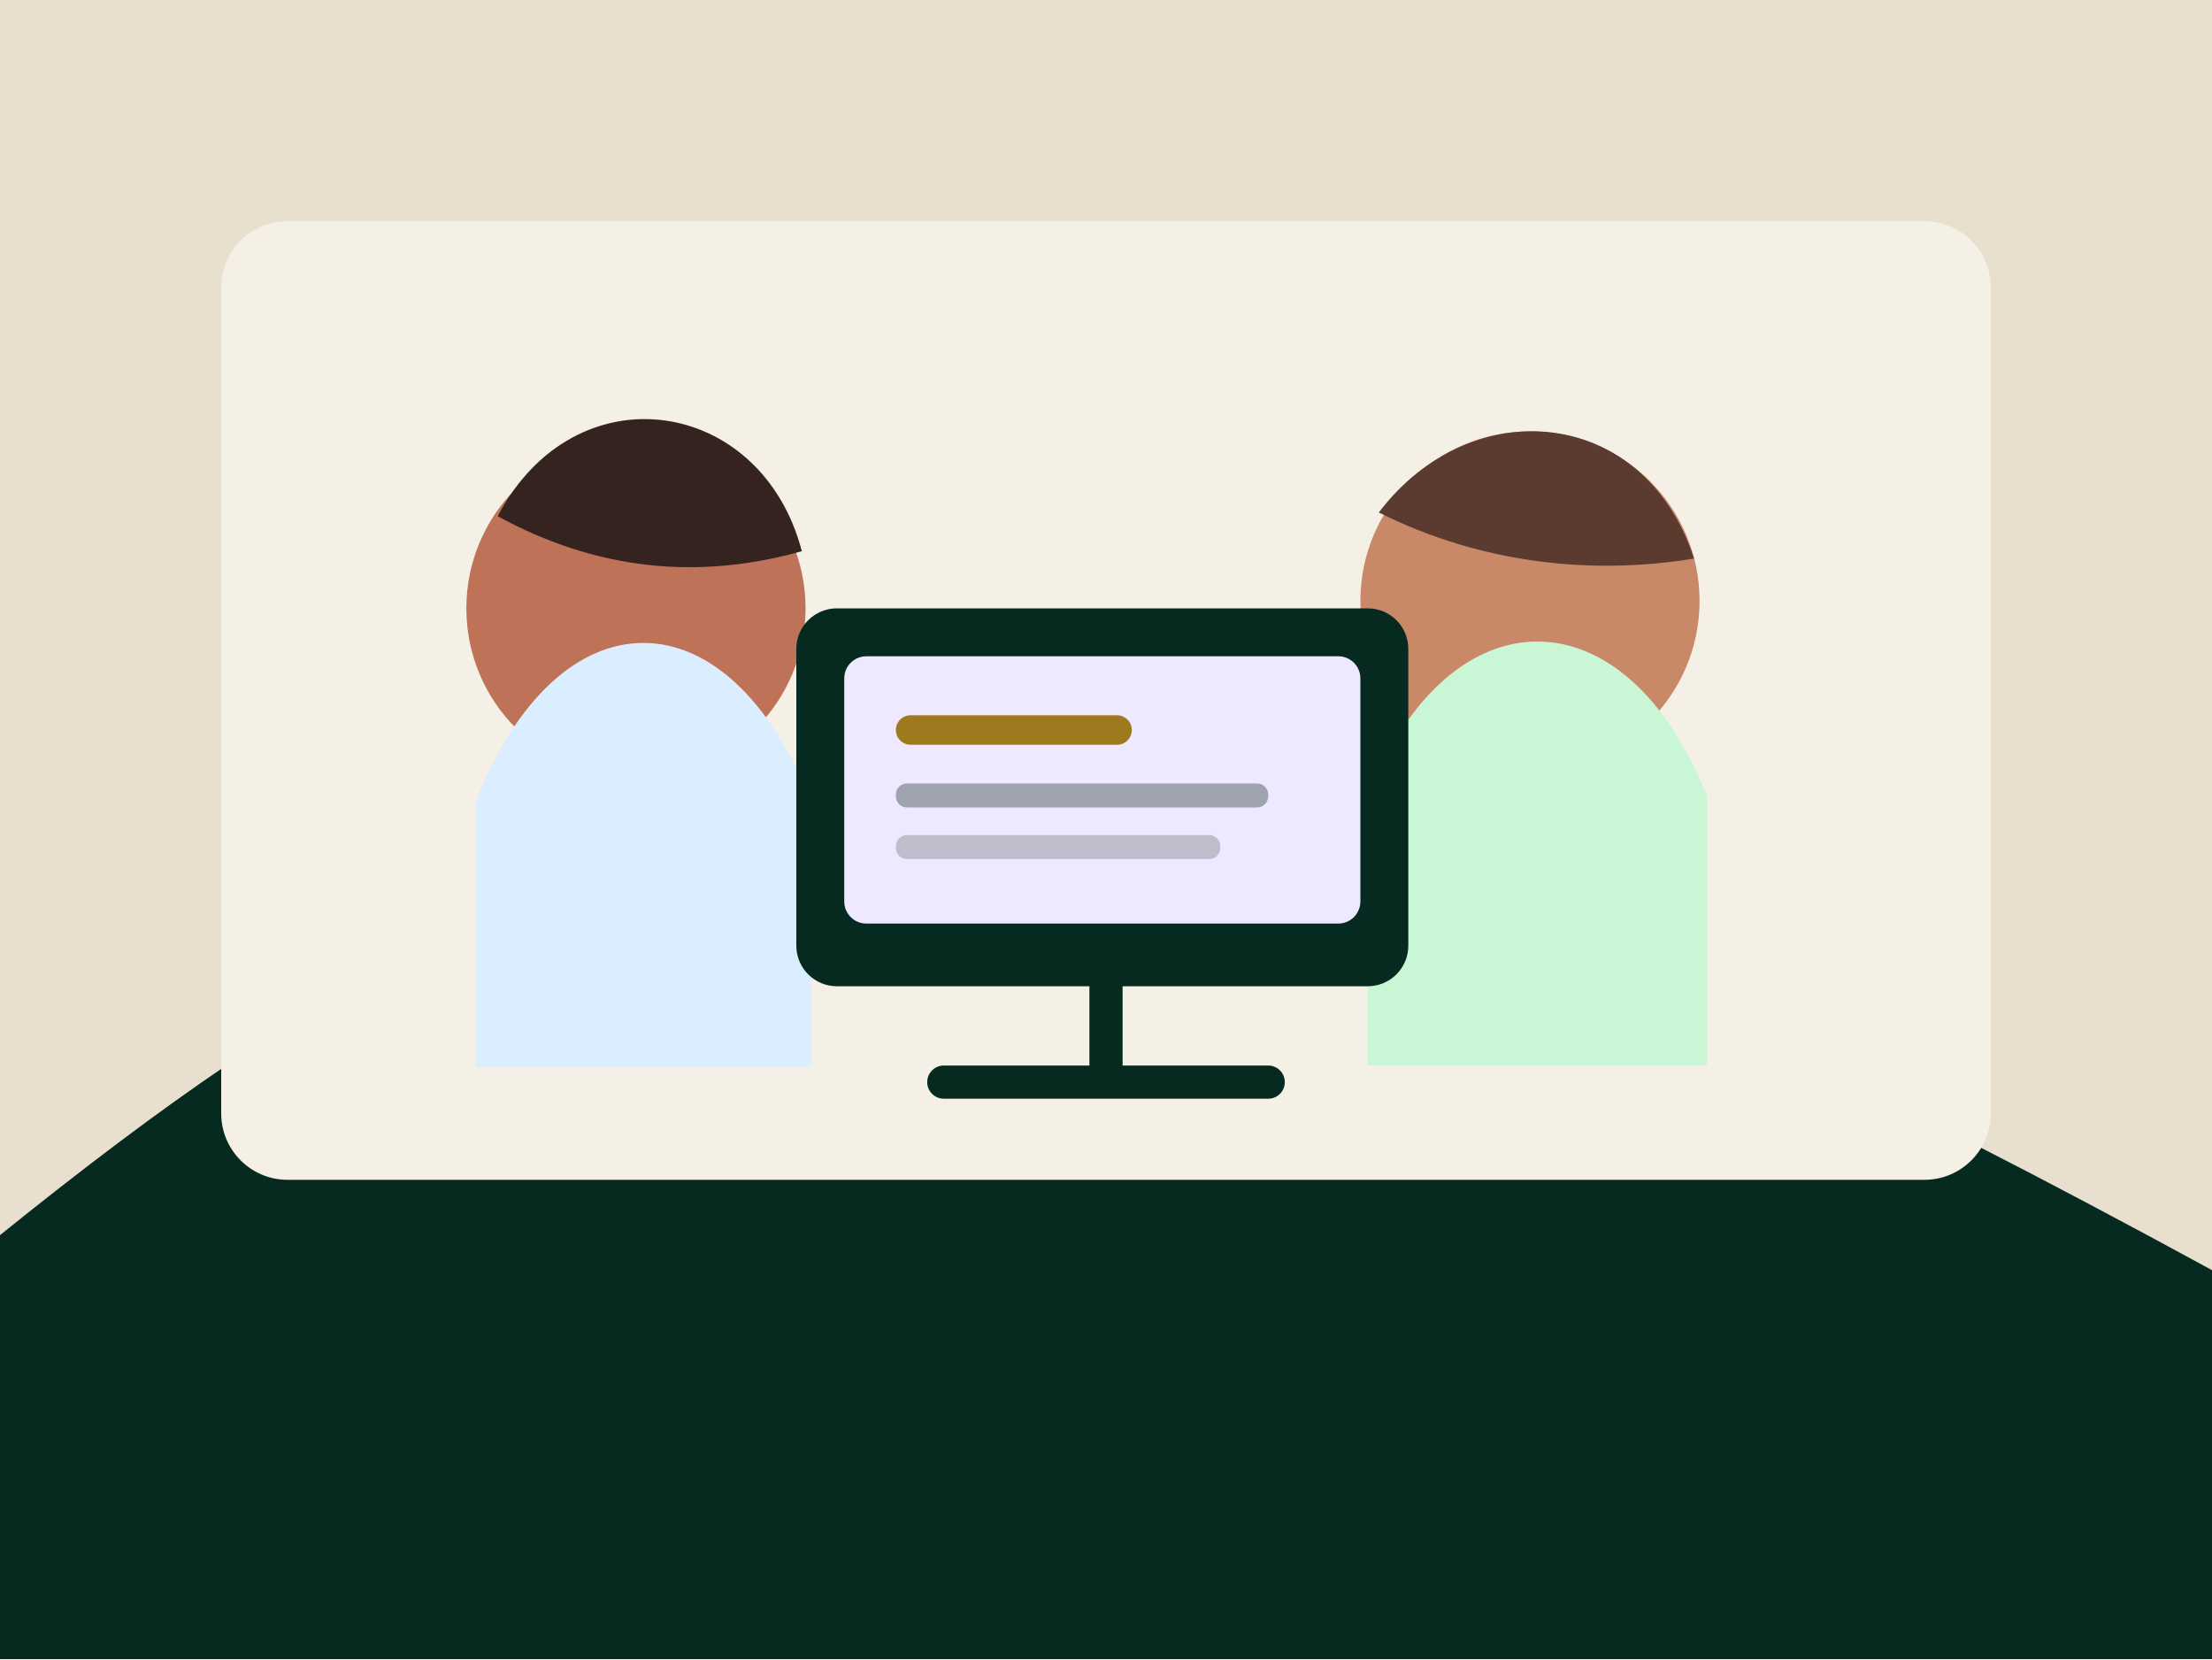
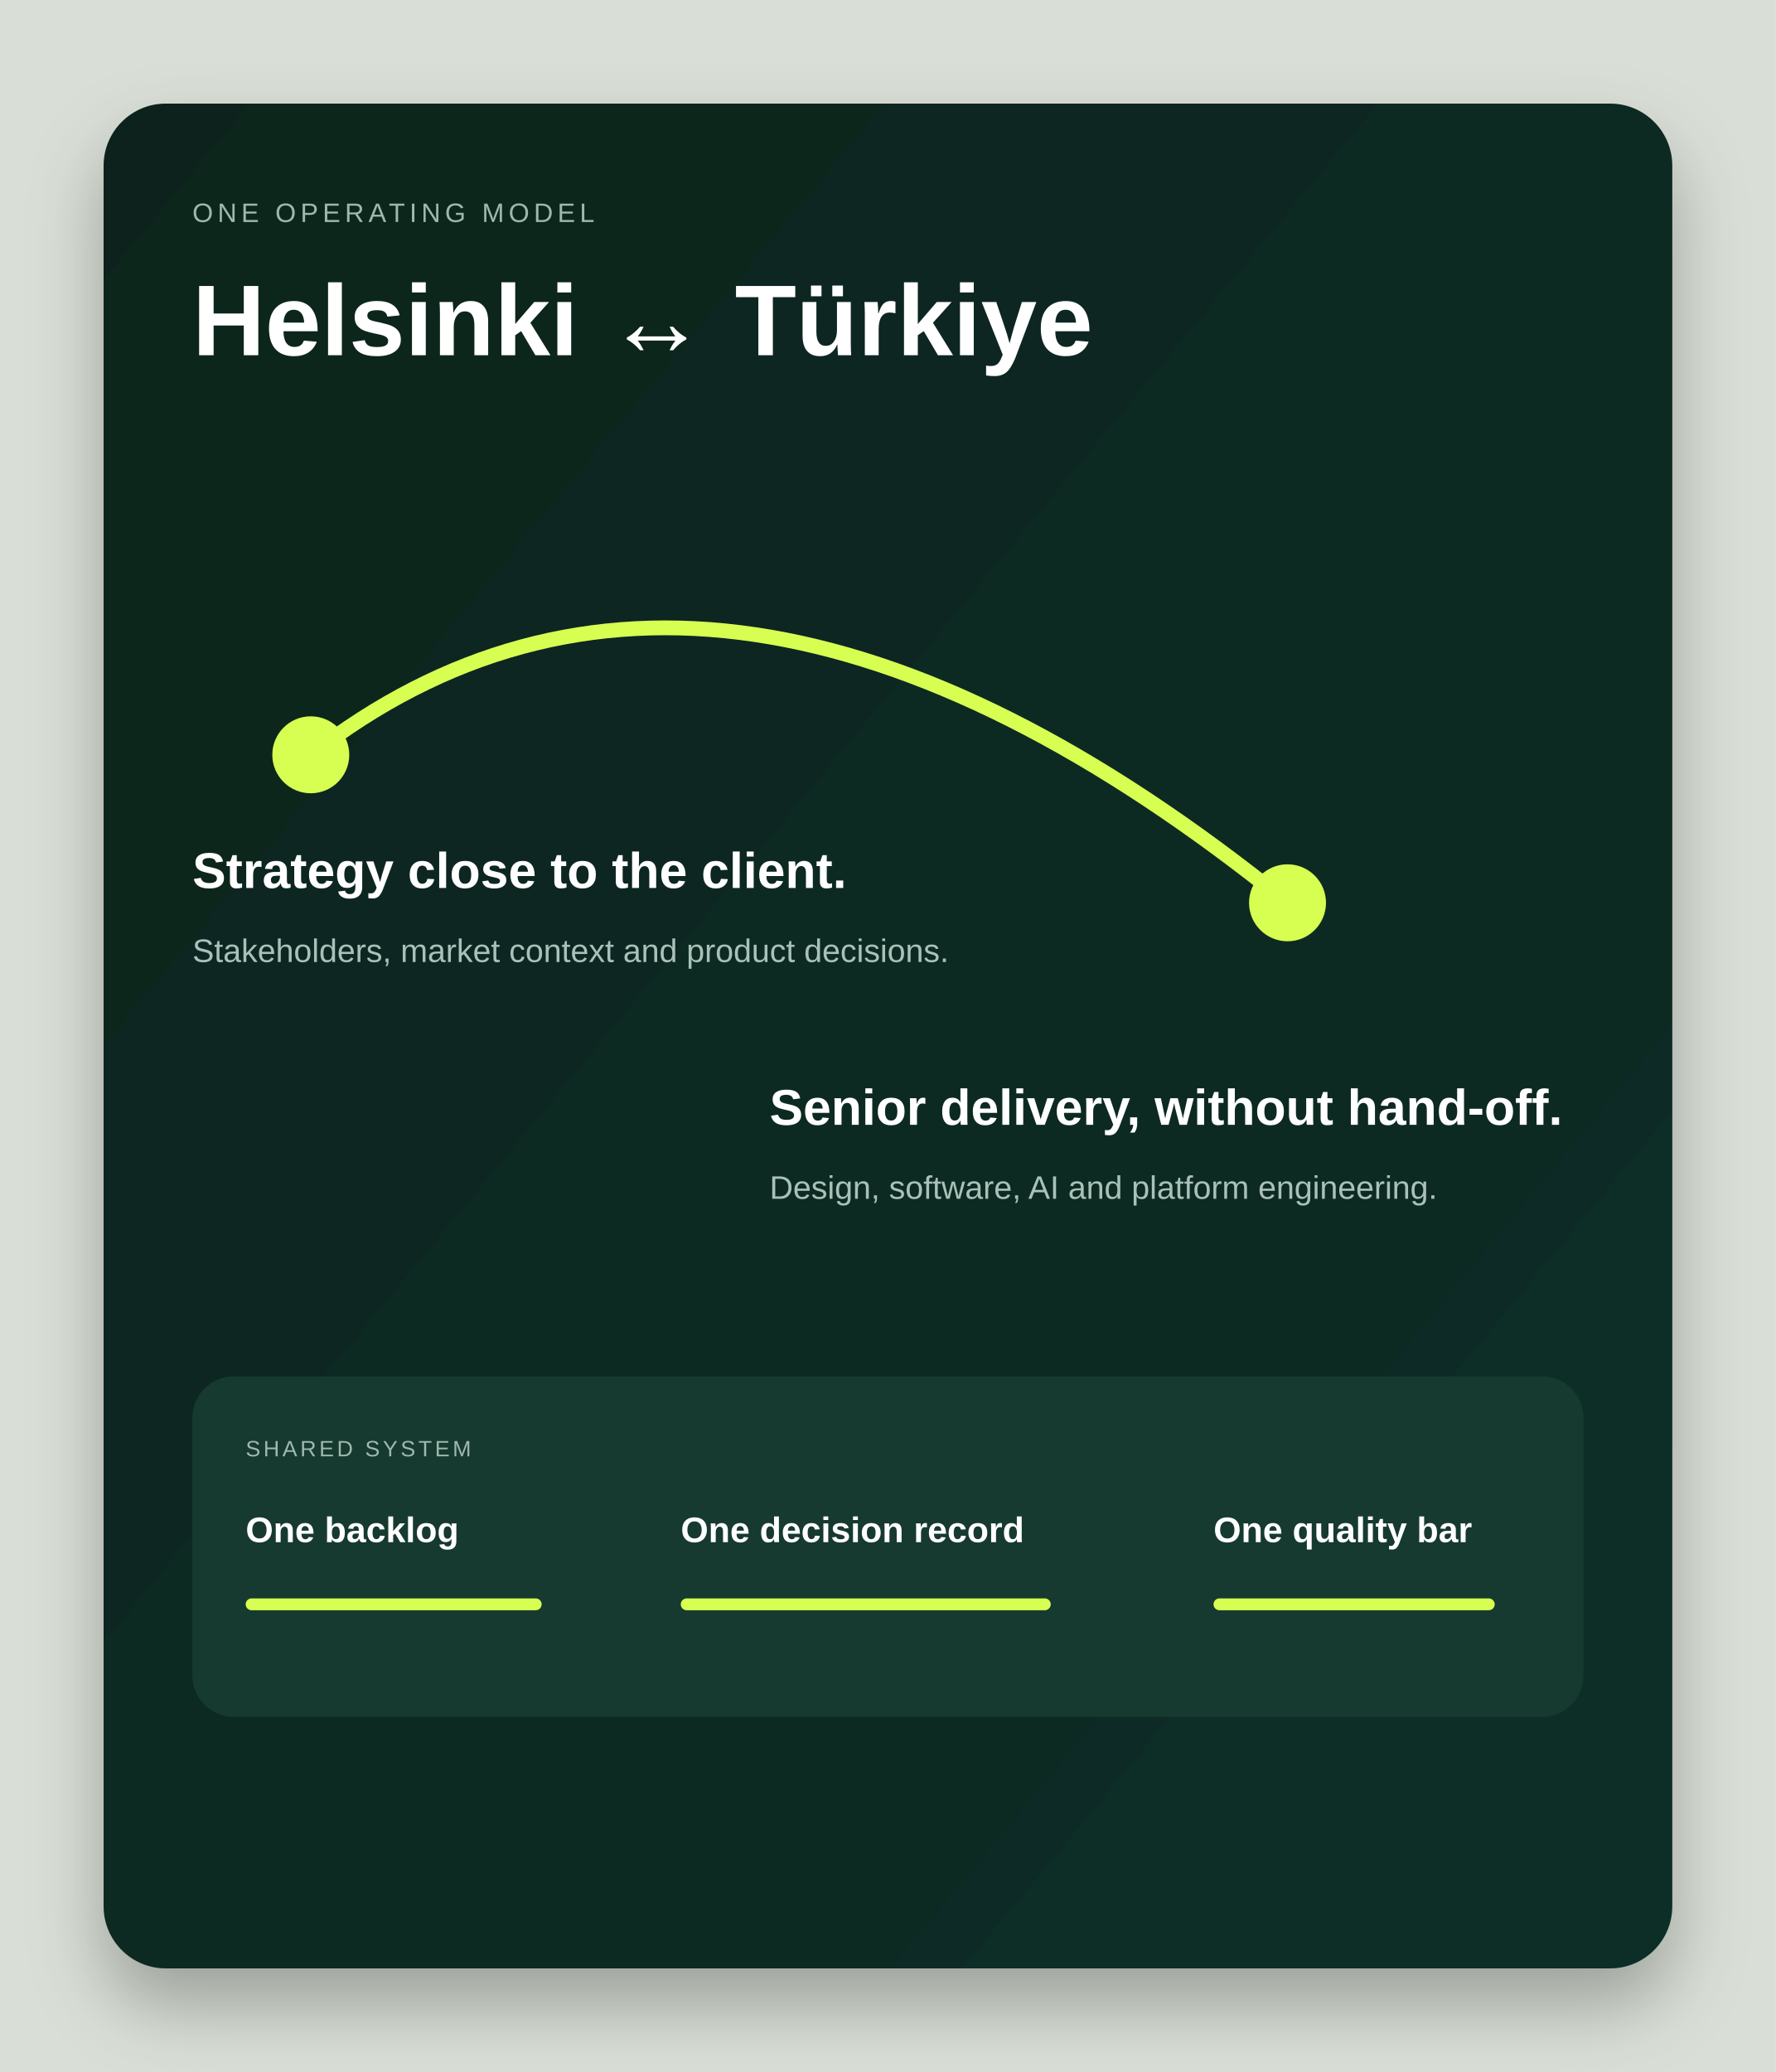
- <svg xmlns="http://www.w3.org/2000/svg" viewBox="0 0 1200 900">
-   <rect width="1200" height="900" fill="#e8dfcf" />
-   <path d="M0 670C180 525 288 470 465 453c193-18 370 37 735 236v211H0z" fill="#062a1f" />
-   <rect x="120" y="120" width="960" height="520" rx="36" fill="#f4f0e6" />
-   <circle cx="345" cy="330" r="92" fill="#be7258" />
-   <path d="M258 435c45-115 137-115 182 0v144H258z" fill="#dbeeff" />
-   <path d="M270 280c42-80 143-65 165 19-57 16-112 10-165-19z" fill="#34231e" />
-   <circle cx="830" cy="326" r="92" fill="#c98968" />
-   <path d="M742 432c44-112 140-112 184 0v146H742z" fill="#c9f7d5" />
-   <path d="M748 278c50-66 144-58 171 25-55 9-115 3-171-25z" fill="#5b3b2f" />
-   <rect x="432" y="330" width="332" height="205" rx="22" fill="#062a1f" />
-   <rect x="458" y="356" width="280" height="145" rx="12" fill="#efe9ff" />
-   <rect x="486" y="388" width="128" height="16" rx="8" fill="#9d7a1e" />
-   <rect x="486" y="425" width="202" height="13" rx="6" fill="#0a2018" opacity=".35" />
-   <rect x="486" y="453" width="176" height="13" rx="6" fill="#0a2018" opacity=".22" />
-   <path d="M600 535v52m-88 0h176" stroke="#062a1f" stroke-width="18" stroke-linecap="round" />
+ <svg xmlns="http://www.w3.org/2000/svg" viewBox="0 0 1200 1400">
+   <defs>
+     <linearGradient id="b" x1="0" y1="0" x2="1" y2="1">
+       <stop stop-color="#0a241d" />
+       <stop offset="1" stop-color="#102f27" />
+     </linearGradient>
+     <filter id="s">
+       <feDropShadow dx="0" dy="25" stdDeviation="24" flood-opacity=".28" />
+     </filter>
+   </defs>
+   <rect width="1200" height="1400" fill="#d9dfd7" />
+   <rect x="70" y="70" width="1060" height="1260" rx="42" fill="url(#b)" filter="url(#s)" />
+   <text x="130" y="150" fill="#9fb8ae" font-family="Arial" font-size="18" letter-spacing="3">ONE OPERATING MODEL</text>
+   <text x="130" y="240" fill="#fff" font-family="Arial" font-size="68" font-weight="700">Helsinki ↔ Türkiye</text>
+   <path d="M210 510 C390 370 610 400 870 610" fill="none" stroke="#d7ff52" stroke-width="10" stroke-linecap="round" />
+   <circle cx="210" cy="510" r="26" fill="#d7ff52" />
+   <circle cx="870" cy="610" r="26" fill="#d7ff52" />
+   <text x="130" y="600" fill="#fff" font-family="Arial" font-size="34" font-weight="700">Strategy close to the client.</text>
+   <text x="130" y="650" fill="#a9c1b8" font-family="Arial" font-size="22">Stakeholders, market context and product decisions.</text>
+   <text x="520" y="760" fill="#fff" font-family="Arial" font-size="34" font-weight="700">Senior delivery, without hand-off.</text>
+   <text x="520" y="810" fill="#a9c1b8" font-family="Arial" font-size="22">Design, software, AI and platform engineering.</text>
+   <g transform="translate(130 930)">
+     <rect width="940" height="230" rx="28" fill="#163a30" />
+     <text x="36" y="54" fill="#9fb8ae" font-family="Arial" font-size="15" letter-spacing="2">SHARED SYSTEM</text>
+     <g fill="#fff" font-family="Arial" font-size="24" font-weight="700">
+       <text x="36" y="112">One backlog</text>
+       <text x="330" y="112">One decision record</text>
+       <text x="690" y="112">One quality bar</text>
+     </g>
+     <g fill="#d7ff52">
+       <rect x="36" y="150" width="200" height="8" rx="4" />
+       <rect x="330" y="150" width="250" height="8" rx="4" />
+       <rect x="690" y="150" width="190" height="8" rx="4" />
+     </g>
+   </g>
</svg>
